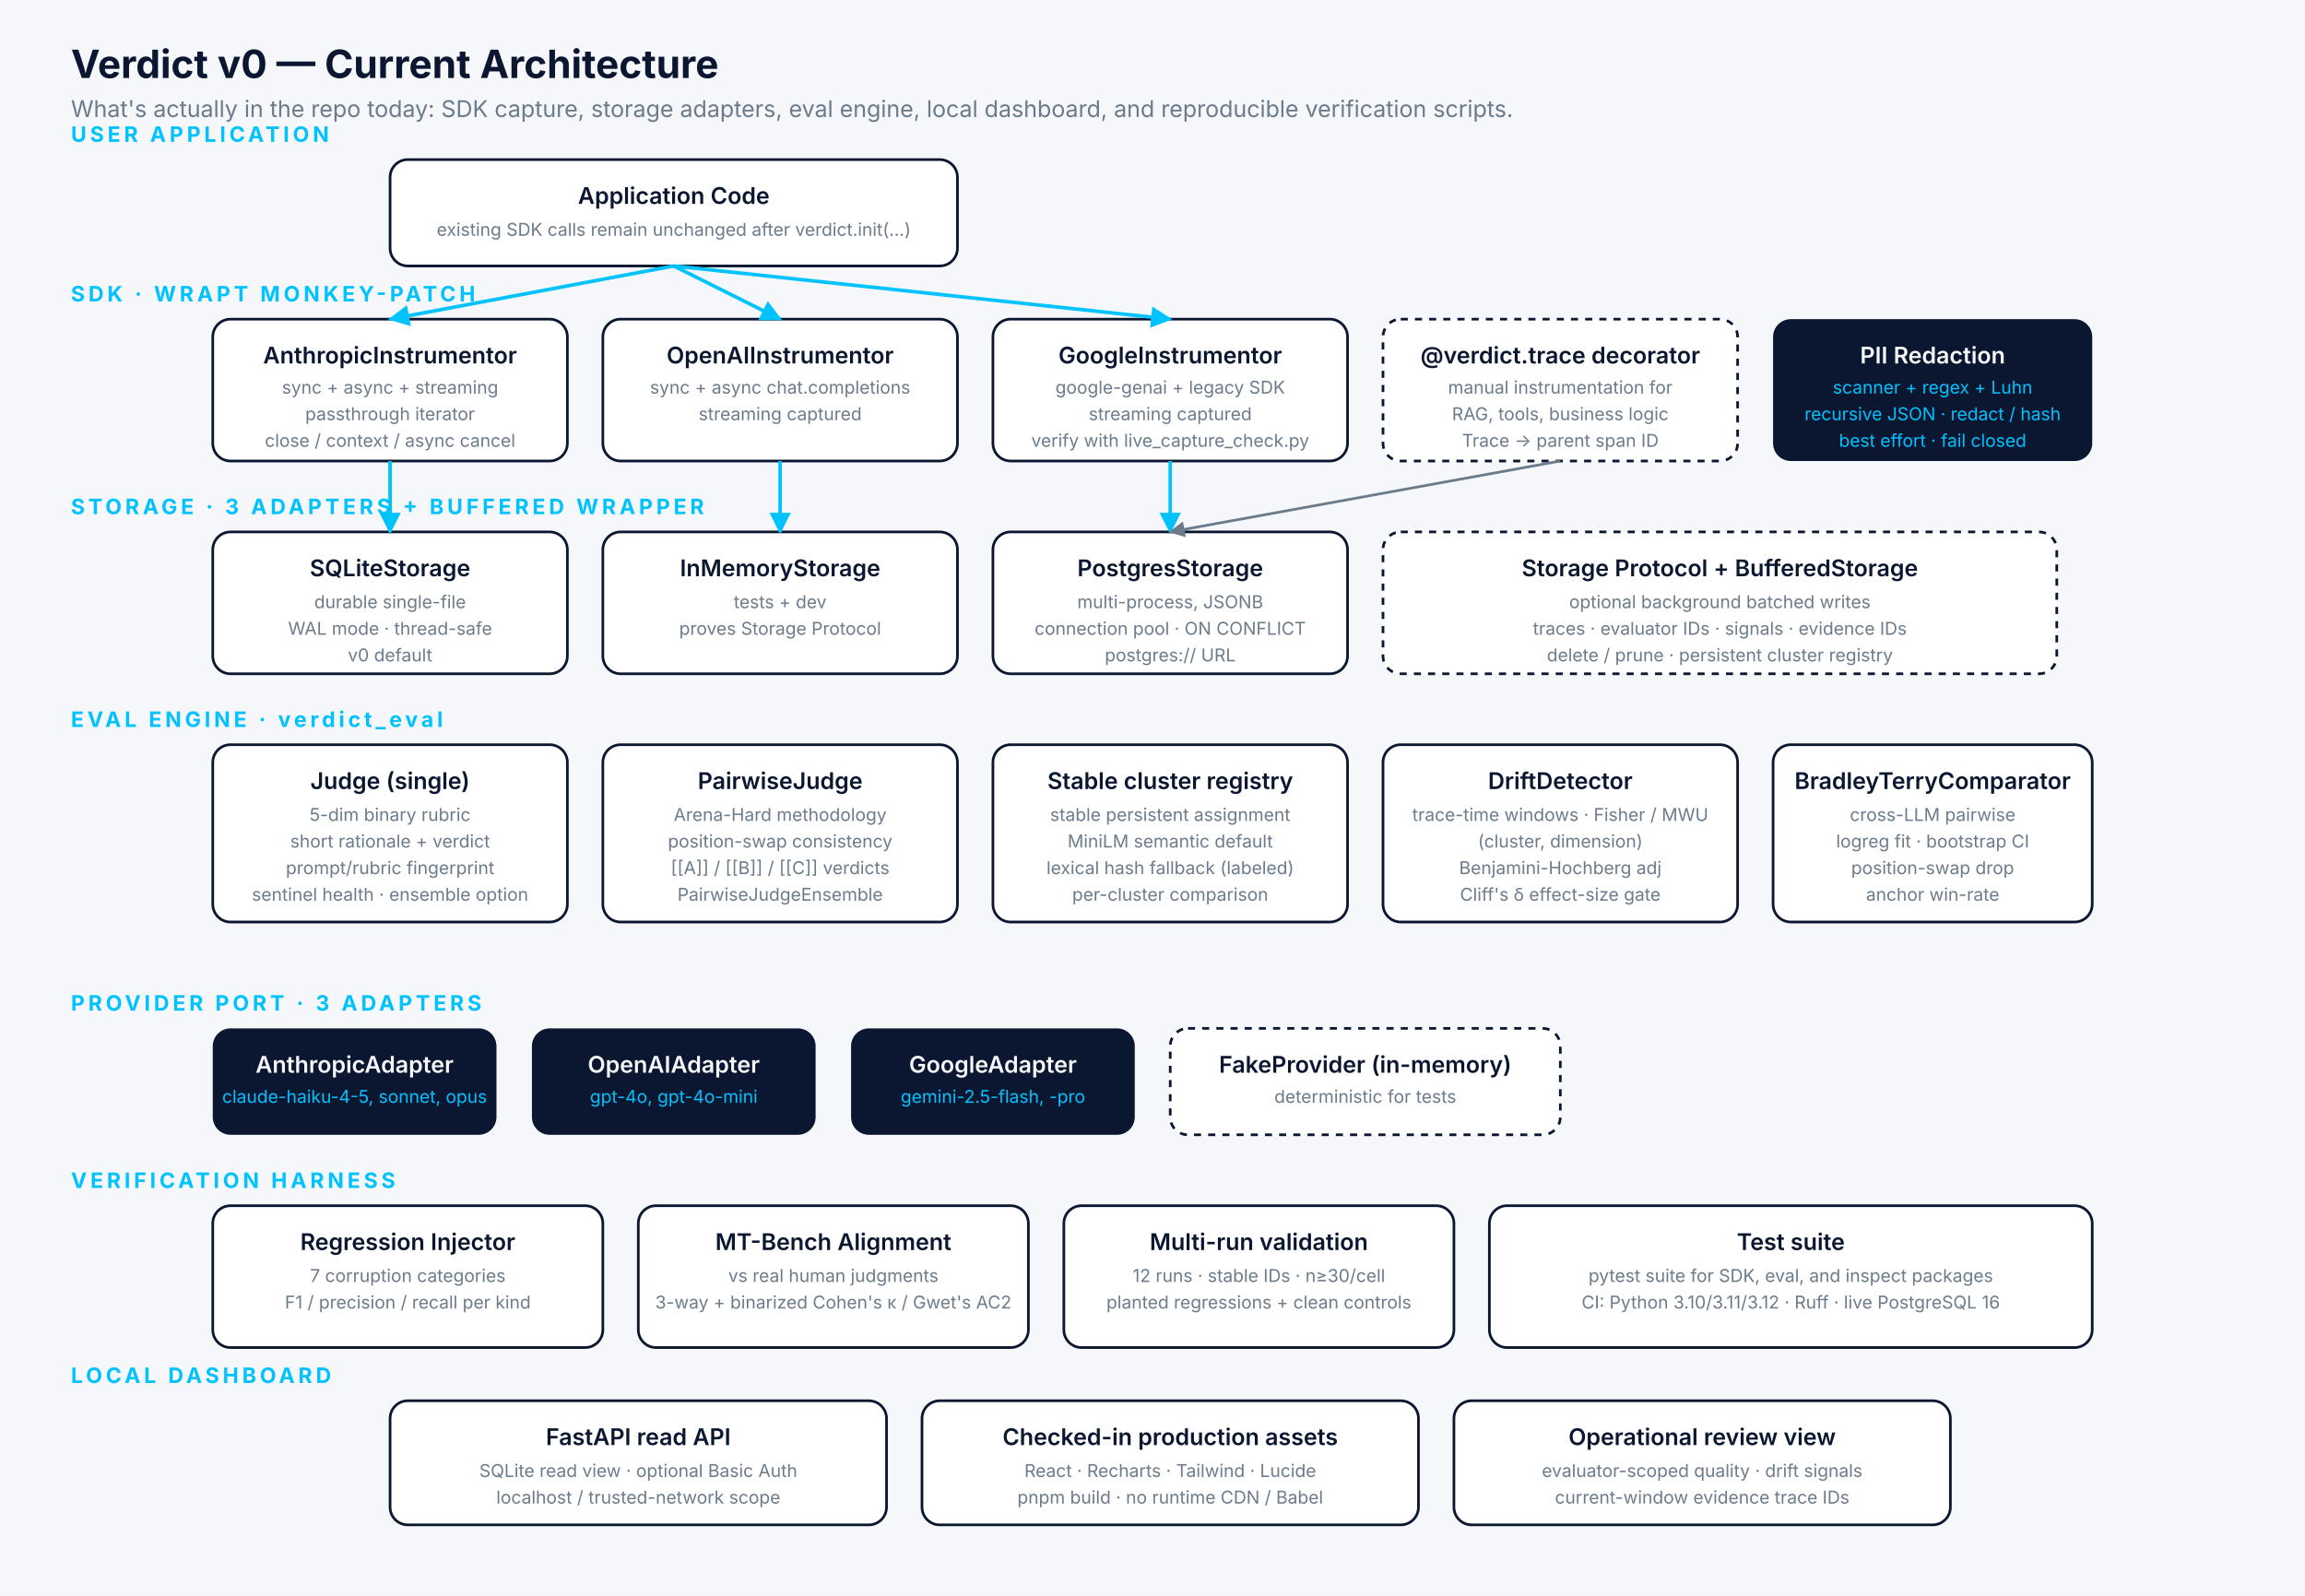
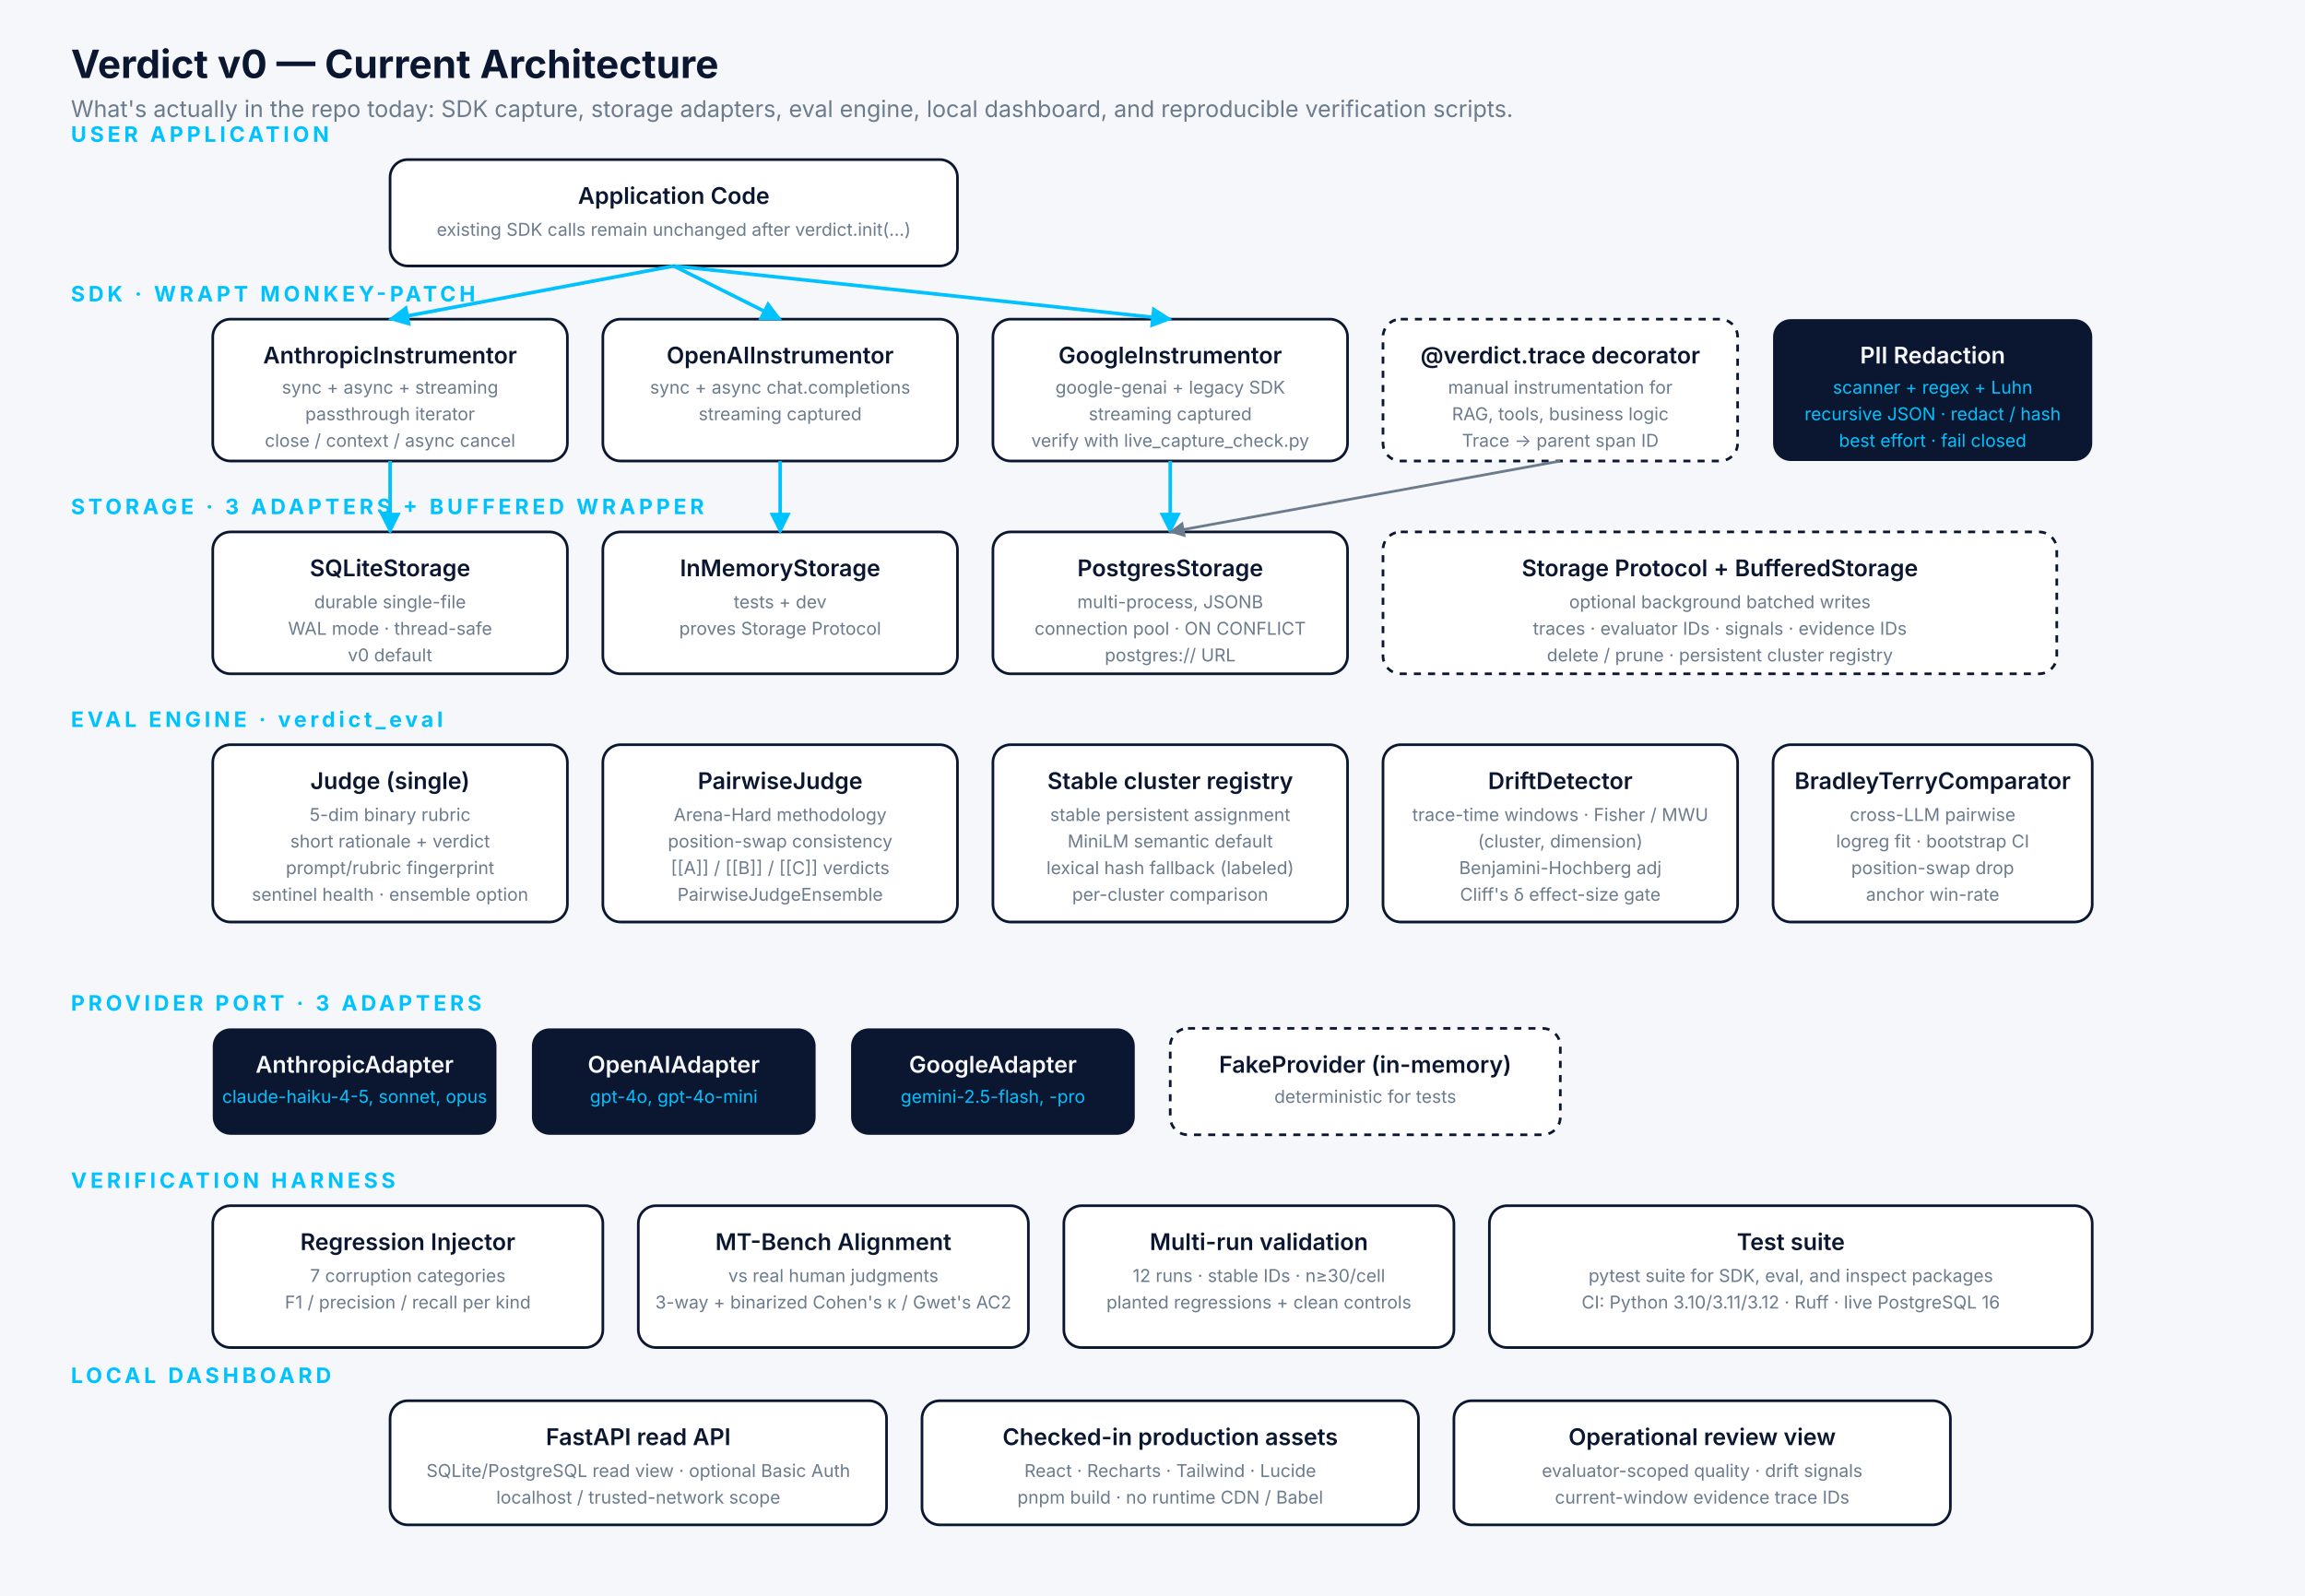
<svg xmlns="http://www.w3.org/2000/svg" viewBox="0 0 1300 900" font-family="-apple-system, BlinkMacSystemFont, 'Inter', sans-serif">
  <defs>
    <style>
      .title { font-size: 22px; font-weight: 700; fill: #0B1730; }
      .subtitle { font-size: 13px; fill: #6B7B8C; }
      .plane { font-size: 12px; font-weight: 700; fill: #00C2FF; letter-spacing: 2px; }
      .node-title { font-size: 13px; font-weight: 600; fill: #0B1730; }
      .node-sub { font-size: 10px; fill: #6B7B8C; }
      .arrow { stroke: #6B7B8C; stroke-width: 1.5; fill: none; }
      .arrow-cyan { stroke: #00C2FF; stroke-width: 2; fill: none; }
    </style>
    <marker id="arrow" viewBox="0 0 10 10" refX="9" refY="5" markerWidth="6" markerHeight="6" orient="auto-start-reverse">
      <path d="M 0 0 L 10 5 L 0 10 z" fill="#6B7B8C" />
    </marker>
    <marker id="arrow-cyan" viewBox="0 0 10 10" refX="9" refY="5" markerWidth="6" markerHeight="6" orient="auto-start-reverse">
      <path d="M 0 0 L 10 5 L 0 10 z" fill="#00C2FF" />
    </marker>
  </defs>
  <rect width="1300" height="900" fill="#F5F7FA" />
  <text x="40" y="44" class="title">Verdict v0 — Current Architecture</text>
  <text x="40" y="66" class="subtitle">What's actually in the repo today: SDK capture, storage adapters, eval engine, local dashboard, and reproducible verification scripts.</text>
  <text x="40" y="80" class="plane">USER APPLICATION</text>
  <rect x="220" y="90" width="320" height="60" rx="10" fill="#FFFFFF" stroke="#0B1730" stroke-width="1.5" />
  <text x="380" y="115" class="node-title" text-anchor="middle">Application Code</text>
  <text x="380" y="133" class="node-sub" text-anchor="middle">existing SDK calls remain unchanged after verdict.init(...)</text>
  <text x="40" y="170" class="plane">SDK · WRAPT MONKEY-PATCH</text>
  <rect x="120" y="180" width="200" height="80" rx="10" fill="#FFFFFF" stroke="#0B1730" stroke-width="1.5" />
  <text x="220" y="205" class="node-title" text-anchor="middle">AnthropicInstrumentor</text>
  <text x="220" y="222" class="node-sub" text-anchor="middle">sync + async + streaming</text>
  <text x="220" y="237" class="node-sub" text-anchor="middle">passthrough iterator</text>
  <text x="220" y="252" class="node-sub" text-anchor="middle">close / context / async cancel</text>
  <rect x="340" y="180" width="200" height="80" rx="10" fill="#FFFFFF" stroke="#0B1730" stroke-width="1.5" />
  <text x="440" y="205" class="node-title" text-anchor="middle">OpenAIInstrumentor</text>
  <text x="440" y="222" class="node-sub" text-anchor="middle">sync + async chat.completions</text>
  <text x="440" y="237" class="node-sub" text-anchor="middle">streaming captured</text>
  <rect x="560" y="180" width="200" height="80" rx="10" fill="#FFFFFF" stroke="#0B1730" stroke-width="1.5" />
  <text x="660" y="205" class="node-title" text-anchor="middle">GoogleInstrumentor</text>
  <text x="660" y="222" class="node-sub" text-anchor="middle">google-genai + legacy SDK</text>
  <text x="660" y="237" class="node-sub" text-anchor="middle">streaming captured</text>
  <text x="660" y="252" class="node-sub" text-anchor="middle">verify with live_capture_check.py</text>
  <rect x="780" y="180" width="200" height="80" rx="10" fill="#FFFFFF" stroke="#0B1730" stroke-width="1.5" stroke-dasharray="4 4" />
  <text x="880" y="205" class="node-title" text-anchor="middle">@verdict.trace decorator</text>
  <text x="880" y="222" class="node-sub" text-anchor="middle">manual instrumentation for</text>
  <text x="880" y="237" class="node-sub" text-anchor="middle">RAG, tools, business logic</text>
  <text x="880" y="252" class="node-sub" text-anchor="middle">Trace → parent span ID</text>
  <rect x="1000" y="180" width="180" height="80" rx="10" fill="#0B1730" />
  <text x="1090" y="205" class="node-title" text-anchor="middle" style="fill:#F5F7FA">PII Redaction</text>
  <text x="1090" y="222" class="node-sub" text-anchor="middle" style="fill:#00C2FF">scanner + regex + Luhn</text>
  <text x="1090" y="237" class="node-sub" text-anchor="middle" style="fill:#00C2FF">recursive JSON · redact / hash</text>
  <text x="1090" y="252" class="node-sub" text-anchor="middle" style="fill:#00C2FF">best effort · fail closed</text>
  <line x1="380" y1="150" x2="220" y2="180" class="arrow-cyan" marker-end="url(#arrow-cyan)" />
  <line x1="380" y1="150" x2="440" y2="180" class="arrow-cyan" marker-end="url(#arrow-cyan)" />
  <line x1="380" y1="150" x2="660" y2="180" class="arrow-cyan" marker-end="url(#arrow-cyan)" />
  <text x="40" y="290" class="plane">STORAGE · 3 ADAPTERS + BUFFERED WRAPPER</text>
  <rect x="120" y="300" width="200" height="80" rx="10" fill="#FFFFFF" stroke="#0B1730" stroke-width="1.5" />
  <text x="220" y="325" class="node-title" text-anchor="middle">SQLiteStorage</text>
  <text x="220" y="343" class="node-sub" text-anchor="middle">durable single-file</text>
  <text x="220" y="358" class="node-sub" text-anchor="middle">WAL mode · thread-safe</text>
  <text x="220" y="373" class="node-sub" text-anchor="middle">v0 default</text>
  <rect x="340" y="300" width="200" height="80" rx="10" fill="#FFFFFF" stroke="#0B1730" stroke-width="1.5" />
  <text x="440" y="325" class="node-title" text-anchor="middle">InMemoryStorage</text>
  <text x="440" y="343" class="node-sub" text-anchor="middle">tests + dev</text>
  <text x="440" y="358" class="node-sub" text-anchor="middle">proves Storage Protocol</text>
  <rect x="560" y="300" width="200" height="80" rx="10" fill="#FFFFFF" stroke="#0B1730" stroke-width="1.5" />
  <text x="660" y="325" class="node-title" text-anchor="middle">PostgresStorage</text>
  <text x="660" y="343" class="node-sub" text-anchor="middle">multi-process, JSONB</text>
  <text x="660" y="358" class="node-sub" text-anchor="middle">connection pool · ON CONFLICT</text>
  <text x="660" y="373" class="node-sub" text-anchor="middle">postgres:// URL</text>
  <rect x="780" y="300" width="380" height="80" rx="10" fill="#FFFFFF" stroke="#0B1730" stroke-width="1.5" stroke-dasharray="4 4" />
  <text x="970" y="325" class="node-title" text-anchor="middle">Storage Protocol + BufferedStorage</text>
  <text x="970" y="343" class="node-sub" text-anchor="middle">optional background batched writes</text>
  <text x="970" y="358" class="node-sub" text-anchor="middle">traces · evaluator IDs · signals · evidence IDs</text>
  <text x="970" y="373" class="node-sub" text-anchor="middle">delete / prune · persistent cluster registry</text>
  <line x1="220" y1="260" x2="220" y2="300" class="arrow-cyan" marker-end="url(#arrow-cyan)" />
  <line x1="440" y1="260" x2="440" y2="300" class="arrow-cyan" marker-end="url(#arrow-cyan)" />
  <line x1="660" y1="260" x2="660" y2="300" class="arrow-cyan" marker-end="url(#arrow-cyan)" />
  <line x1="880" y1="260" x2="660" y2="300" class="arrow" marker-end="url(#arrow)" />
  <text x="40" y="410" class="plane">EVAL ENGINE · verdict_eval</text>
  <rect x="120" y="420" width="200" height="100" rx="10" fill="#FFFFFF" stroke="#0B1730" stroke-width="1.5" />
  <text x="220" y="445" class="node-title" text-anchor="middle">Judge (single)</text>
  <text x="220" y="463" class="node-sub" text-anchor="middle">5-dim binary rubric</text>
  <text x="220" y="478" class="node-sub" text-anchor="middle">short rationale + verdict</text>
  <text x="220" y="493" class="node-sub" text-anchor="middle">prompt/rubric fingerprint</text>
  <text x="220" y="508" class="node-sub" text-anchor="middle">sentinel health · ensemble option</text>
  <rect x="340" y="420" width="200" height="100" rx="10" fill="#FFFFFF" stroke="#0B1730" stroke-width="1.5" />
  <text x="440" y="445" class="node-title" text-anchor="middle">PairwiseJudge</text>
  <text x="440" y="463" class="node-sub" text-anchor="middle">Arena-Hard methodology</text>
  <text x="440" y="478" class="node-sub" text-anchor="middle">position-swap consistency</text>
  <text x="440" y="493" class="node-sub" text-anchor="middle">[[A]] / [[B]] / [[C]] verdicts</text>
  <text x="440" y="508" class="node-sub" text-anchor="middle">PairwiseJudgeEnsemble</text>
  <rect x="560" y="420" width="200" height="100" rx="10" fill="#FFFFFF" stroke="#0B1730" stroke-width="1.5" />
  <text x="660" y="445" class="node-title" text-anchor="middle">Stable cluster registry</text>
  <text x="660" y="463" class="node-sub" text-anchor="middle">stable persistent assignment</text>
  <text x="660" y="478" class="node-sub" text-anchor="middle">MiniLM semantic default</text>
  <text x="660" y="493" class="node-sub" text-anchor="middle">lexical hash fallback (labeled)</text>
  <text x="660" y="508" class="node-sub" text-anchor="middle">per-cluster comparison</text>
  <rect x="780" y="420" width="200" height="100" rx="10" fill="#FFFFFF" stroke="#0B1730" stroke-width="1.5" />
  <text x="880" y="445" class="node-title" text-anchor="middle">DriftDetector</text>
  <text x="880" y="463" class="node-sub" text-anchor="middle">trace-time windows · Fisher / MWU</text>
  <text x="880" y="478" class="node-sub" text-anchor="middle">(cluster, dimension)</text>
  <text x="880" y="493" class="node-sub" text-anchor="middle">Benjamini-Hochberg adj</text>
  <text x="880" y="508" class="node-sub" text-anchor="middle">Cliff's δ effect-size gate</text>
  <rect x="1000" y="420" width="180" height="100" rx="10" fill="#FFFFFF" stroke="#0B1730" stroke-width="1.5" />
  <text x="1090" y="445" class="node-title" text-anchor="middle">BradleyTerryComparator</text>
  <text x="1090" y="463" class="node-sub" text-anchor="middle">cross-LLM pairwise</text>
  <text x="1090" y="478" class="node-sub" text-anchor="middle">logreg fit · bootstrap CI</text>
  <text x="1090" y="493" class="node-sub" text-anchor="middle">position-swap drop</text>
  <text x="1090" y="508" class="node-sub" text-anchor="middle">anchor win-rate</text>
  <text x="40" y="570" class="plane">PROVIDER PORT · 3 ADAPTERS</text>
  <rect x="120" y="580" width="160" height="60" rx="10" fill="#0B1730" />
  <text x="200" y="605" class="node-title" text-anchor="middle" style="fill:#F5F7FA">AnthropicAdapter</text>
  <text x="200" y="622" class="node-sub" text-anchor="middle" style="fill:#00C2FF">claude-haiku-4-5, sonnet, opus</text>
  <rect x="300" y="580" width="160" height="60" rx="10" fill="#0B1730" />
  <text x="380" y="605" class="node-title" text-anchor="middle" style="fill:#F5F7FA">OpenAIAdapter</text>
  <text x="380" y="622" class="node-sub" text-anchor="middle" style="fill:#00C2FF">gpt-4o, gpt-4o-mini</text>
  <rect x="480" y="580" width="160" height="60" rx="10" fill="#0B1730" />
  <text x="560" y="605" class="node-title" text-anchor="middle" style="fill:#F5F7FA">GoogleAdapter</text>
  <text x="560" y="622" class="node-sub" text-anchor="middle" style="fill:#00C2FF">gemini-2.5-flash, -pro</text>
  <rect x="660" y="580" width="220" height="60" rx="10" fill="#FFFFFF" stroke="#0B1730" stroke-width="1.5" stroke-dasharray="4 4" />
  <text x="770" y="605" class="node-title" text-anchor="middle">FakeProvider (in-memory)</text>
  <text x="770" y="622" class="node-sub" text-anchor="middle">deterministic for tests</text>
  <text x="40" y="670" class="plane">VERIFICATION HARNESS</text>
  <rect x="120" y="680" width="220" height="80" rx="10" fill="#FFFFFF" stroke="#0B1730" stroke-width="1.5" />
  <text x="230" y="705" class="node-title" text-anchor="middle">Regression Injector</text>
  <text x="230" y="723" class="node-sub" text-anchor="middle">7 corruption categories</text>
  <text x="230" y="738" class="node-sub" text-anchor="middle">F1 / precision / recall per kind</text>
  <rect x="360" y="680" width="220" height="80" rx="10" fill="#FFFFFF" stroke="#0B1730" stroke-width="1.5" />
  <text x="470" y="705" class="node-title" text-anchor="middle">MT-Bench Alignment</text>
  <text x="470" y="723" class="node-sub" text-anchor="middle">vs real human judgments</text>
  <text x="470" y="738" class="node-sub" text-anchor="middle">3-way + binarized Cohen's κ / Gwet's AC2</text>
  <rect x="600" y="680" width="220" height="80" rx="10" fill="#FFFFFF" stroke="#0B1730" stroke-width="1.5" />
  <text x="710" y="705" class="node-title" text-anchor="middle">Multi-run validation</text>
  <text x="710" y="723" class="node-sub" text-anchor="middle">12 runs · stable IDs · n≥30/cell</text>
  <text x="710" y="738" class="node-sub" text-anchor="middle">planted regressions + clean controls</text>
  <rect x="840" y="680" width="340" height="80" rx="10" fill="#FFFFFF" stroke="#0B1730" stroke-width="1.5" />
  <text x="1010" y="705" class="node-title" text-anchor="middle">Test suite</text>
  <text x="1010" y="723" class="node-sub" text-anchor="middle">pytest suite for SDK, eval, and inspect packages</text>
  <text x="1010" y="738" class="node-sub" text-anchor="middle">CI: Python 3.10/3.11/3.12 · Ruff · live PostgreSQL 16</text>
  <text x="40" y="780" class="plane">LOCAL DASHBOARD</text>
  <rect x="220" y="790" width="280" height="70" rx="10" fill="#FFFFFF" stroke="#0B1730" stroke-width="1.5" />
  <text x="360" y="815" class="node-title" text-anchor="middle">FastAPI read API</text>
-   <text x="360" y="833" class="node-sub" text-anchor="middle">SQLite read view · optional Basic Auth</text>
+   <text x="360" y="833" class="node-sub" text-anchor="middle">SQLite/PostgreSQL read view · optional Basic Auth</text>
  <text x="360" y="848" class="node-sub" text-anchor="middle">localhost / trusted-network scope</text>
  <rect x="520" y="790" width="280" height="70" rx="10" fill="#FFFFFF" stroke="#0B1730" stroke-width="1.5" />
  <text x="660" y="815" class="node-title" text-anchor="middle">Checked-in production assets</text>
  <text x="660" y="833" class="node-sub" text-anchor="middle">React · Recharts · Tailwind · Lucide</text>
  <text x="660" y="848" class="node-sub" text-anchor="middle">pnpm build · no runtime CDN / Babel</text>
  <rect x="820" y="790" width="280" height="70" rx="10" fill="#FFFFFF" stroke="#0B1730" stroke-width="1.5" />
  <text x="960" y="815" class="node-title" text-anchor="middle">Operational review view</text>
  <text x="960" y="833" class="node-sub" text-anchor="middle">evaluator-scoped quality · drift signals</text>
  <text x="960" y="848" class="node-sub" text-anchor="middle">current-window evidence trace IDs</text>
</svg>
